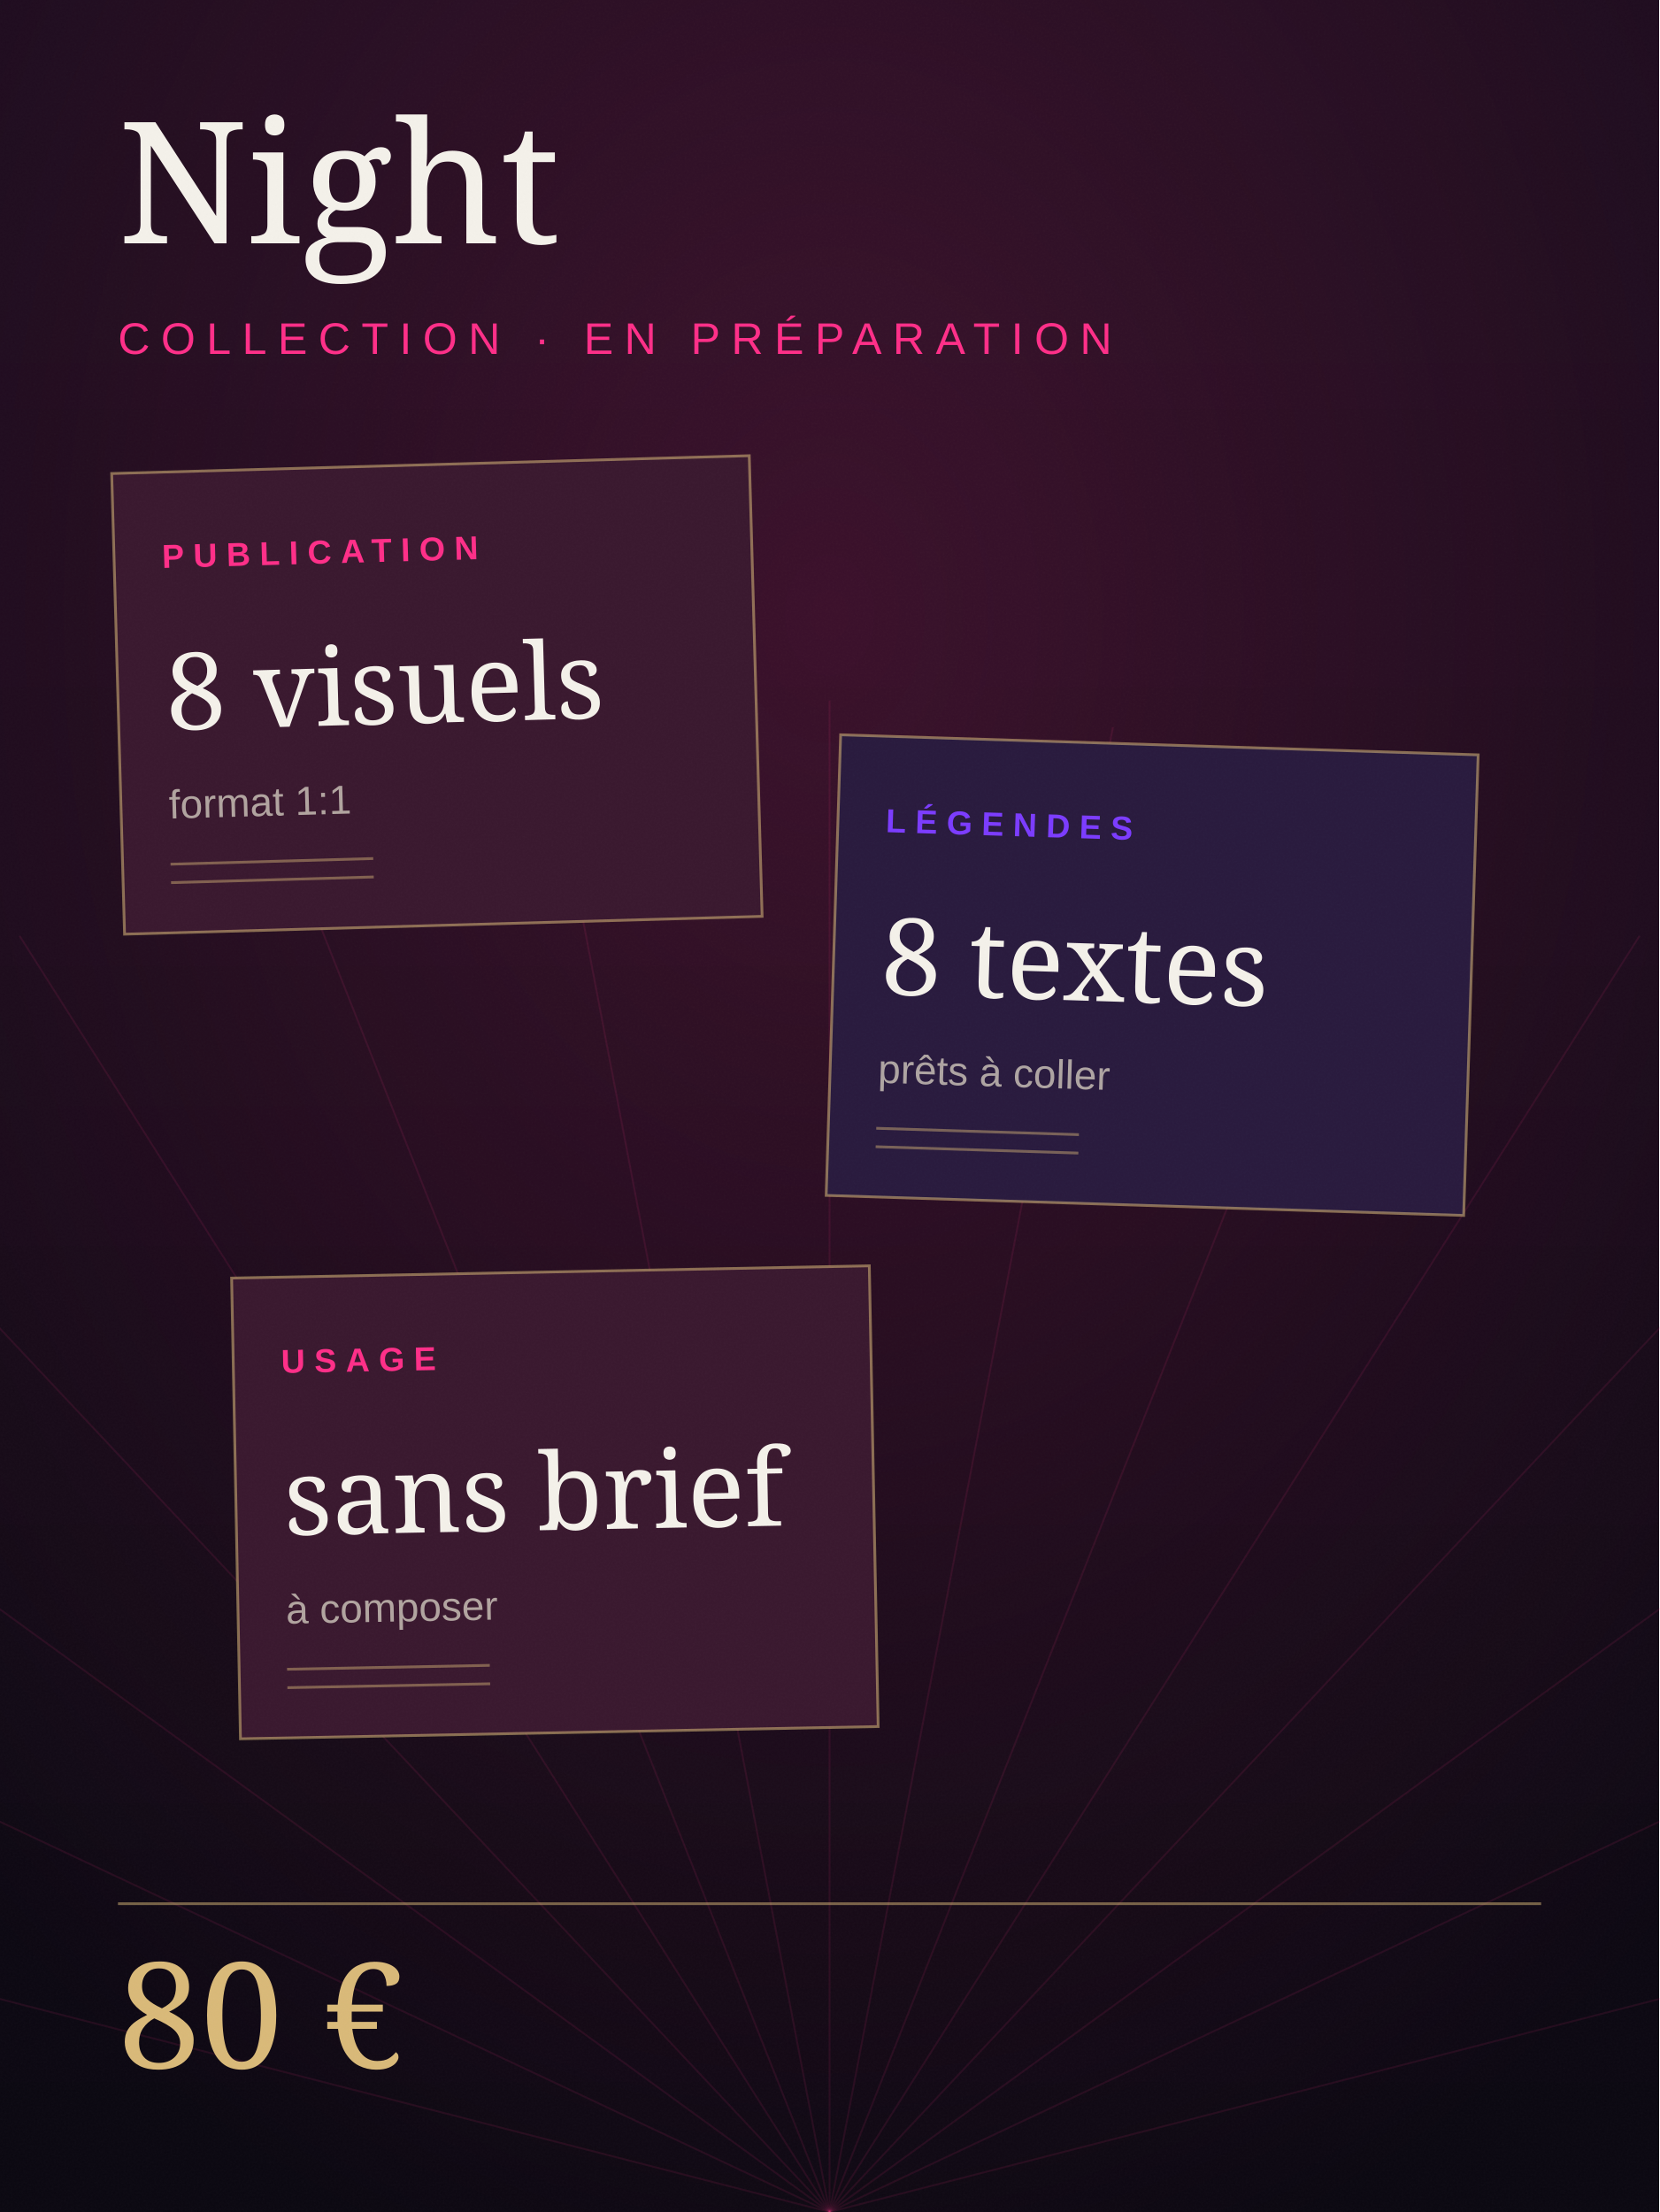
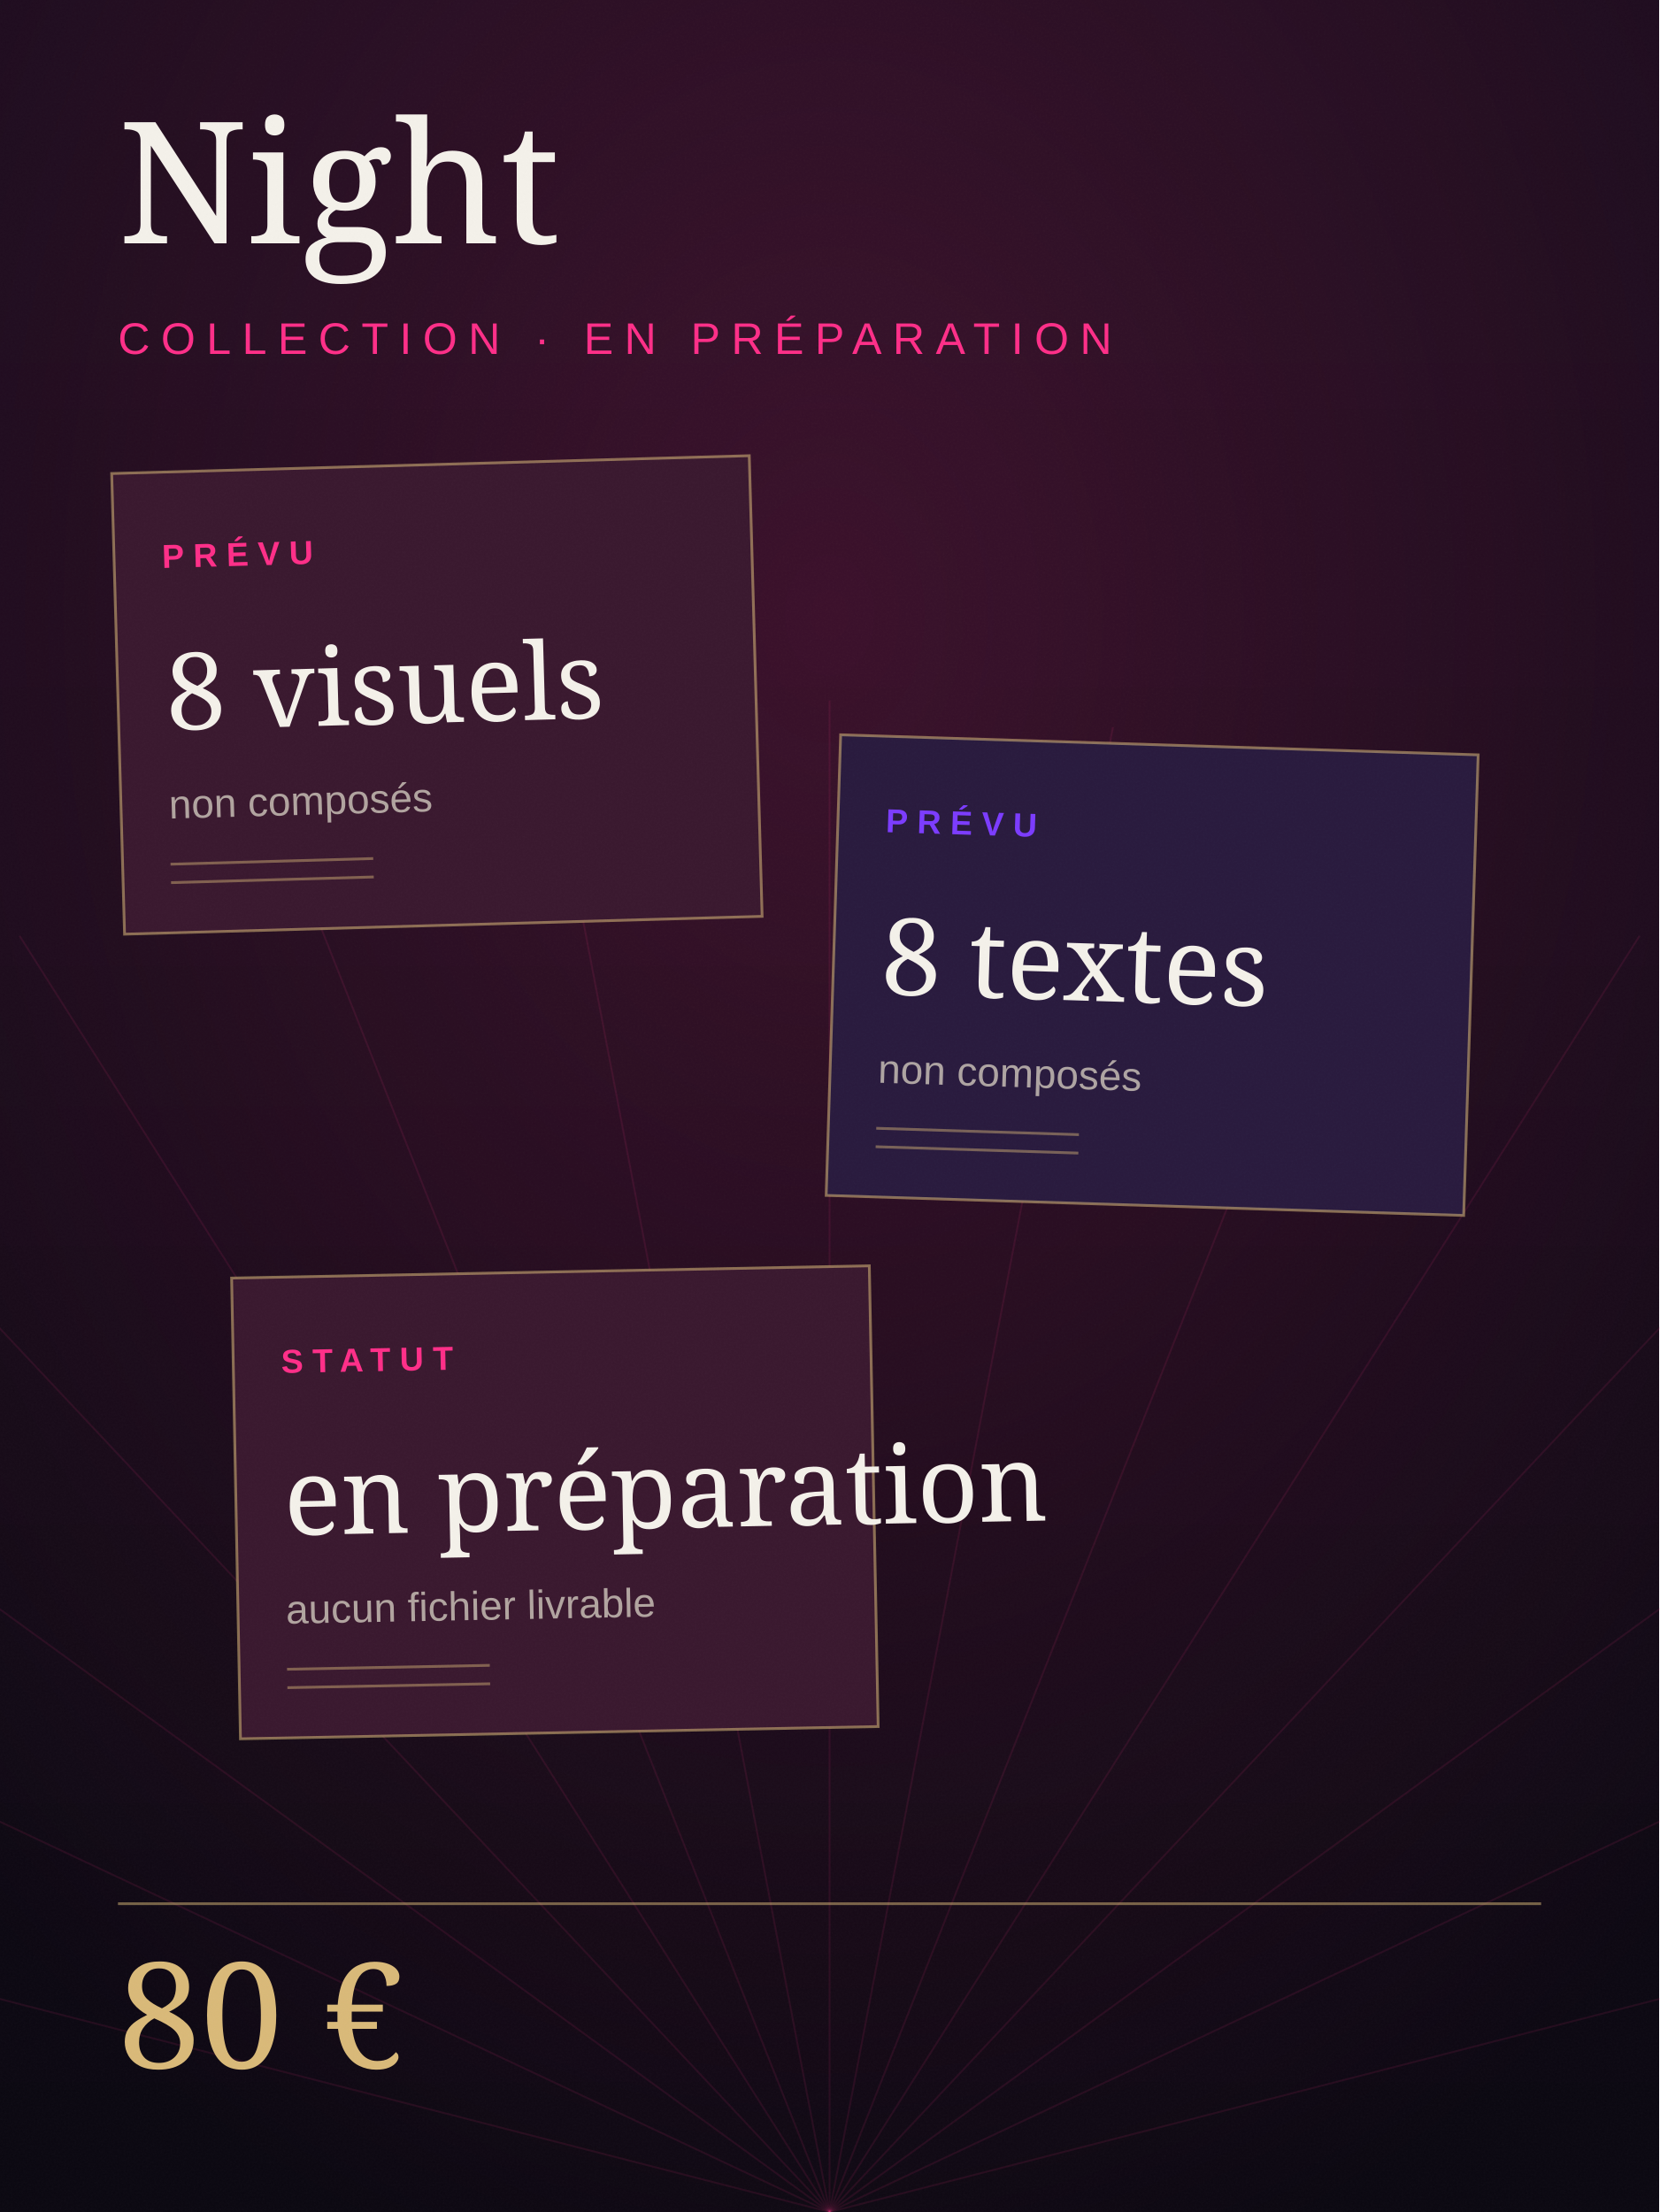
<svg xmlns="http://www.w3.org/2000/svg" viewBox="0 0 900 1200" width="900" height="1200" role="img" aria-label="Couverture Night — 80 €">
  <defs>
    <radialGradient id="halo-c-night" cx="50%" cy="28%" r="78%">
      <stop offset="0" stop-color="#FF2E88" stop-opacity=".40" />
      <stop offset="1" stop-color="#FF2E88" stop-opacity="0" />
    </radialGradient>
    <linearGradient id="fond-c-night" x1="0" y1="0" x2="0" y2="1">
      <stop offset="0" stop-color="#120A18" />
      <stop offset="1" stop-color="#0A0710" />
    </linearGradient>
    <filter id="grain-c-night">
      <feTurbulence type="fractalNoise" baseFrequency=".9" numOctaves="2" />
      <feColorMatrix type="saturate" values="0" />
      <feComponentTransfer>
        <feFuncA type="linear" slope=".055" />
      </feComponentTransfer>
    </filter>
  </defs>
  <rect width="900" height="1200" fill="url(#fond-c-night)" />
  <rect width="900" height="1200" fill="url(#halo-c-night)" opacity=".45" />
  <line x1="450" y1="1200" x2="-344.2" y2="996.1" stroke="#FF2E88" stroke-width="1" opacity="0.1" />
  <line x1="450" y1="1200" x2="-292.0" y2="850.9" stroke="#FF2E88" stroke-width="1" opacity="0.1" />
  <line x1="450" y1="1200" x2="-213.4" y2="718.0" stroke="#FF2E88" stroke-width="1" opacity="0.1" />
  <line x1="450" y1="1200" x2="-111.3" y2="602.2" stroke="#FF2E88" stroke-width="1" opacity="0.1" />
  <line x1="450" y1="1200" x2="10.6" y2="507.7" stroke="#FF2E88" stroke-width="1" opacity="0.1" />
  <line x1="450" y1="1200" x2="148.1" y2="437.6" stroke="#FF2E88" stroke-width="1" opacity="0.1" />
  <line x1="450" y1="1200" x2="296.3" y2="394.5" stroke="#FF2E88" stroke-width="1" opacity="0.1" />
  <line x1="450" y1="1200" x2="450.0" y2="380.0" stroke="#FF2E88" stroke-width="1" opacity="0.1" />
  <line x1="450" y1="1200" x2="603.7" y2="394.5" stroke="#FF2E88" stroke-width="1" opacity="0.1" />
  <line x1="450" y1="1200" x2="751.9" y2="437.6" stroke="#FF2E88" stroke-width="1" opacity="0.1" />
  <line x1="450" y1="1200" x2="889.4" y2="507.7" stroke="#FF2E88" stroke-width="1" opacity="0.1" />
  <line x1="450" y1="1200" x2="1011.3" y2="602.2" stroke="#FF2E88" stroke-width="1" opacity="0.1" />
  <line x1="450" y1="1200" x2="1113.4" y2="718.0" stroke="#FF2E88" stroke-width="1" opacity="0.1" />
  <line x1="450" y1="1200" x2="1192.0" y2="850.9" stroke="#FF2E88" stroke-width="1" opacity="0.1" />
  <line x1="450" y1="1200" x2="1244.2" y2="996.1" stroke="#FF2E88" stroke-width="1" opacity="0.1" />
  <text x="64" y="132" font-family="Bodoni Moda, Didot, Georgia, serif" font-size="92" fill="#F4F1EA">Night</text>
  <text x="64" y="192" font-family="Archivo, Helvetica Neue, Arial, sans-serif" font-size="24" letter-spacing="6" fill="#FF2E88">COLLECTION · EN PRÉPARATION</text>
  <g transform="translate(64 252) rotate(-1.6 173 125)">
    <rect width="346" height="250" fill="#1B1320" />
    <rect width="346" height="250" fill="#FF2E88" opacity=".13" />
    <rect width="346" height="250" fill="none" stroke="#D9B978" stroke-width="1.5" opacity=".55" />
-     <text x="26" y="52" font-family="Archivo, Helvetica Neue, Arial, sans-serif" font-size="18" font-weight="600" letter-spacing="5" fill="#FF2E88">PUBLICATION</text>
+     <text x="26" y="52" font-family="Archivo, Helvetica Neue, Arial, sans-serif" font-size="18" font-weight="600" letter-spacing="5" fill="#FF2E88">PRÉVU</text>
    <text x="26" y="140" font-family="Bodoni Moda, Didot, Georgia, serif" font-size="58" fill="#F4F1EA">8 visuels</text>
-     <text x="26" y="188" font-family="Archivo, Helvetica Neue, Arial, sans-serif" font-size="22" fill="#CFC7BC" opacity=".8">format 1:1</text>
+     <text x="26" y="188" font-family="Archivo, Helvetica Neue, Arial, sans-serif" font-size="22" fill="#CFC7BC" opacity=".8">non composés</text>
    <rect x="26" y="212" width="110" height="1.5" fill="#D9B978" opacity="0.45" />
    <rect x="26" y="222" width="110" height="1.5" fill="#D9B978" opacity="0.45" />
  </g>
  <g transform="translate(452 404) rotate(1.8 173 125)">
    <rect width="346" height="250" fill="#1B1320" />
    <rect width="346" height="250" fill="#7B3BFF" opacity=".13" />
    <rect width="346" height="250" fill="none" stroke="#D9B978" stroke-width="1.5" opacity=".55" />
-     <text x="26" y="52" font-family="Archivo, Helvetica Neue, Arial, sans-serif" font-size="18" font-weight="600" letter-spacing="5" fill="#7B3BFF">LÉGENDES</text>
+     <text x="26" y="52" font-family="Archivo, Helvetica Neue, Arial, sans-serif" font-size="18" font-weight="600" letter-spacing="5" fill="#7B3BFF">PRÉVU</text>
    <text x="26" y="140" font-family="Bodoni Moda, Didot, Georgia, serif" font-size="58" fill="#F4F1EA">8 textes</text>
-     <text x="26" y="188" font-family="Archivo, Helvetica Neue, Arial, sans-serif" font-size="22" fill="#CFC7BC" opacity=".8">prêts à coller</text>
+     <text x="26" y="188" font-family="Archivo, Helvetica Neue, Arial, sans-serif" font-size="22" fill="#CFC7BC" opacity=".8">non composés</text>
    <rect x="26" y="212" width="110" height="1.5" fill="#D9B978" opacity="0.45" />
    <rect x="26" y="222" width="110" height="1.5" fill="#D9B978" opacity="0.45" />
  </g>
  <g transform="translate(128 690) rotate(-1.1 173 125)">
    <rect width="346" height="250" fill="#1B1320" />
    <rect width="346" height="250" fill="#FF2E88" opacity=".13" />
    <rect width="346" height="250" fill="none" stroke="#D9B978" stroke-width="1.5" opacity=".55" />
-     <text x="26" y="52" font-family="Archivo, Helvetica Neue, Arial, sans-serif" font-size="18" font-weight="600" letter-spacing="5" fill="#FF2E88">USAGE</text>
-     <text x="26" y="140" font-family="Bodoni Moda, Didot, Georgia, serif" font-size="58" fill="#F4F1EA">sans brief</text>
-     <text x="26" y="188" font-family="Archivo, Helvetica Neue, Arial, sans-serif" font-size="22" fill="#CFC7BC" opacity=".8">à composer</text>
+     <text x="26" y="52" font-family="Archivo, Helvetica Neue, Arial, sans-serif" font-size="18" font-weight="600" letter-spacing="5" fill="#FF2E88">STATUT</text>
+     <text x="26" y="140" font-family="Bodoni Moda, Didot, Georgia, serif" font-size="58" fill="#F4F1EA">en préparation</text>
+     <text x="26" y="188" font-family="Archivo, Helvetica Neue, Arial, sans-serif" font-size="22" fill="#CFC7BC" opacity=".8">aucun fichier livrable</text>
    <rect x="26" y="212" width="110" height="1.5" fill="#D9B978" opacity="0.45" />
    <rect x="26" y="222" width="110" height="1.5" fill="#D9B978" opacity="0.45" />
  </g>
  <rect x="64" y="1032" width="772" height="1.5" fill="#D9B978" opacity=".5" />
  <text x="64" y="1122" font-family="Bodoni Moda, Didot, Georgia, serif" font-size="80" fill="#D9B978">80 €</text>
  <rect width="900" height="1200" filter="url(#grain-c-night)" opacity=".55" />
</svg>
